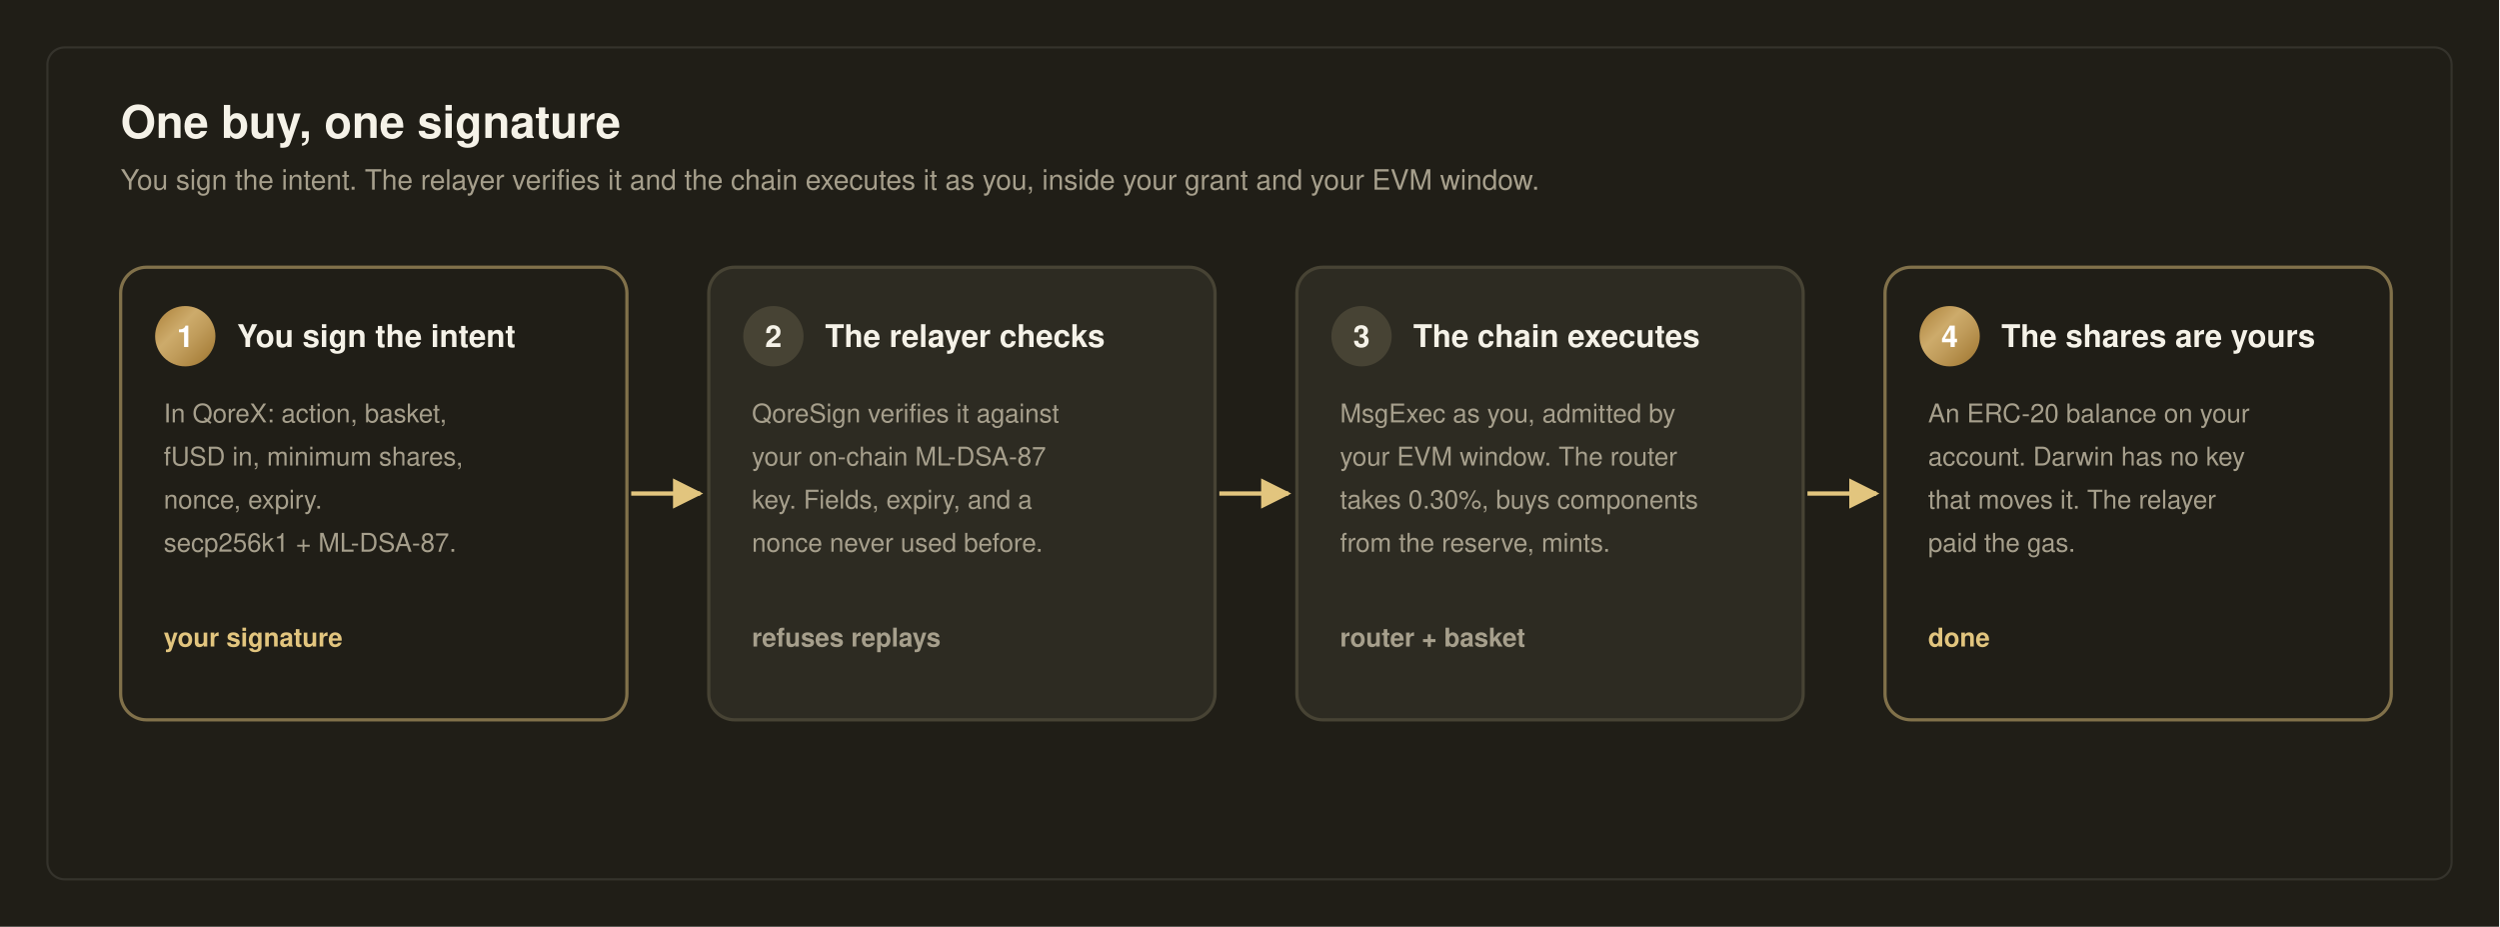
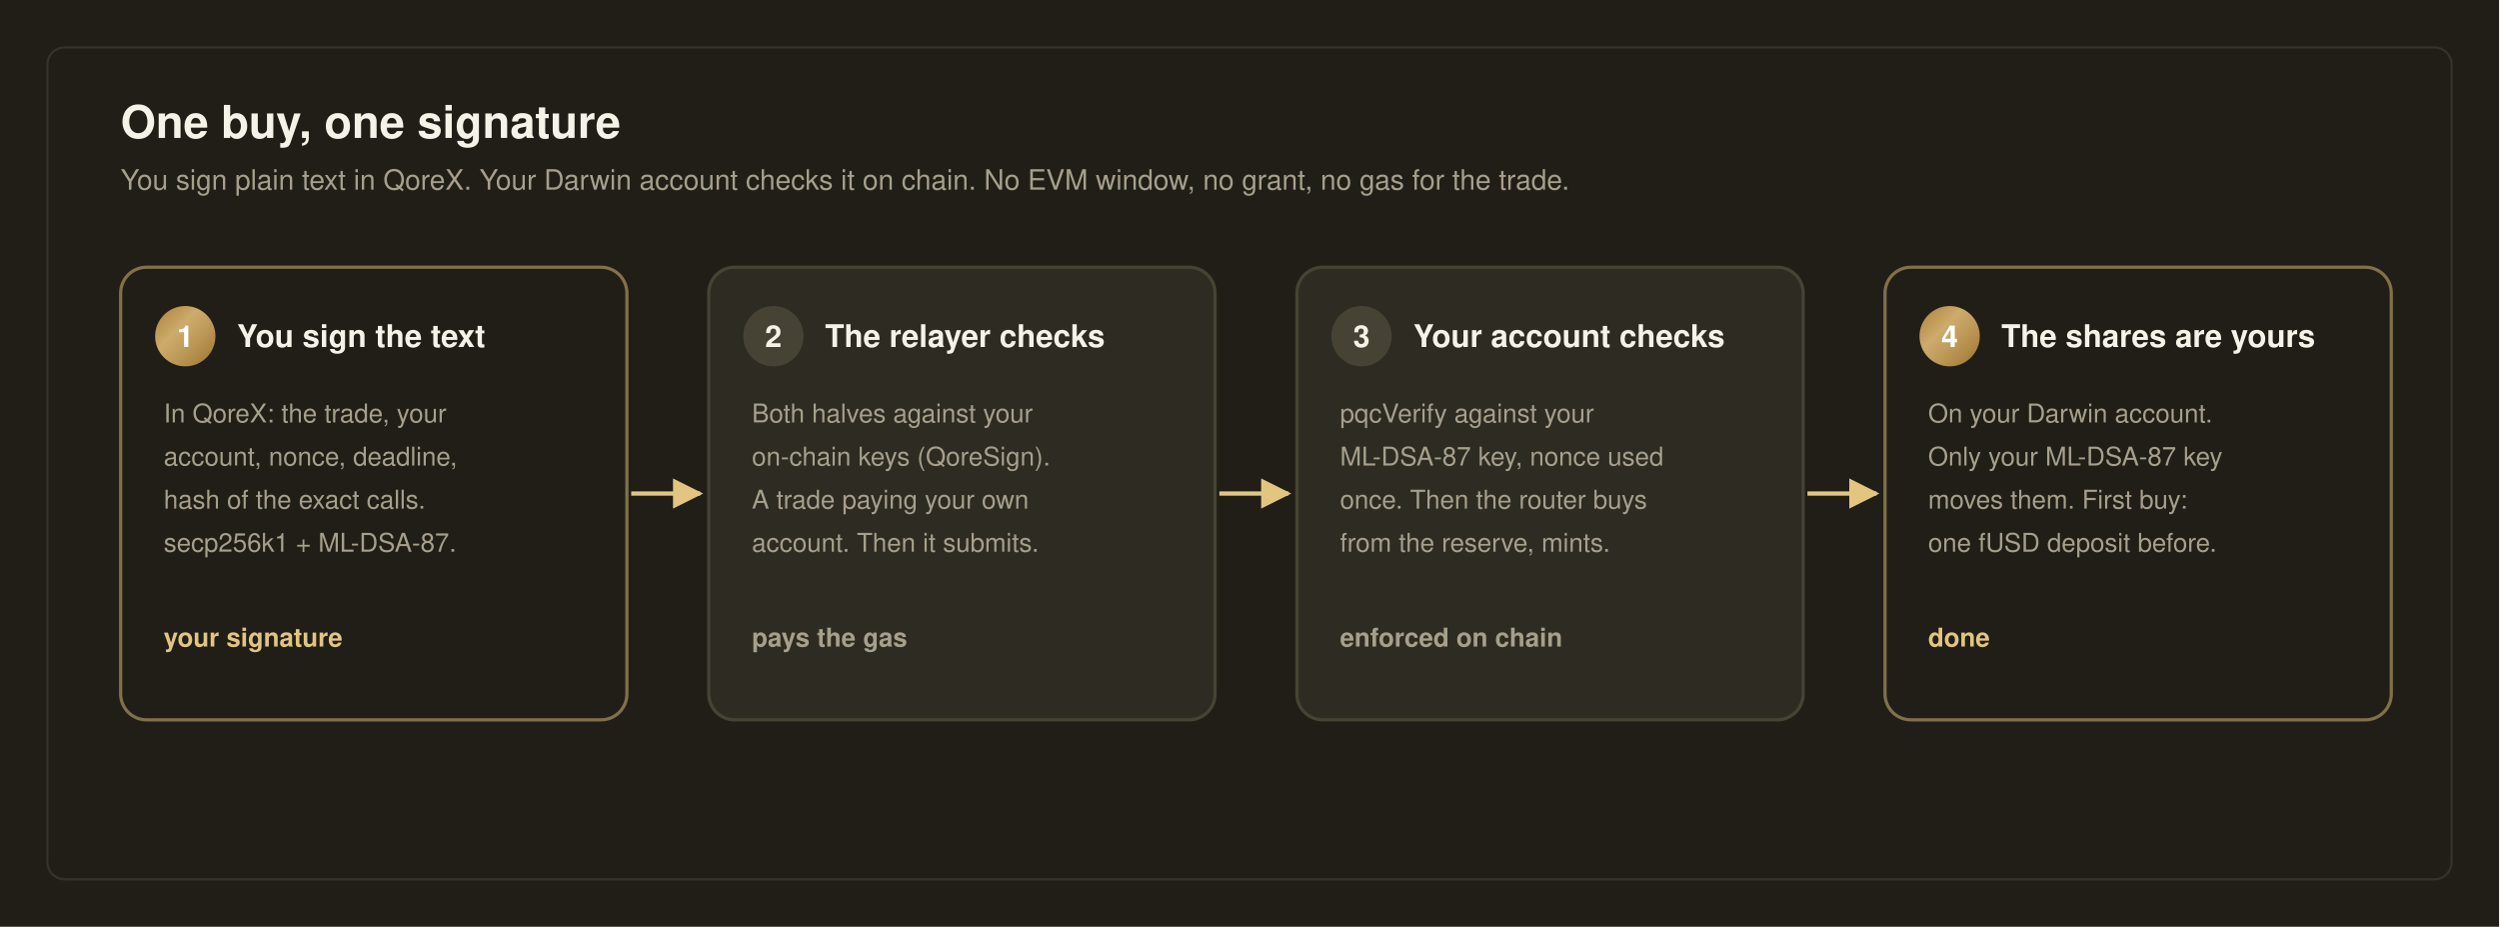
<svg xmlns="http://www.w3.org/2000/svg" viewBox="0 0 1160 430" width="1160" height="430" font-family="Geist, Helvetica Neue, Helvetica, Arial, sans-serif">
  <defs>
    <marker id="b" viewBox="0 0 10 10" refX="9" refY="5" markerWidth="7" markerHeight="7" orient="auto-start-reverse">
      <path d="M0,0 L10,5 L0,10 z" fill="#e2c57e" />
    </marker>
    <linearGradient id="gold" x1="0" y1="0" x2="1" y2="1">
      <stop offset="0" stop-color="#a9813f" />
      <stop offset="0.18" stop-color="#bb9450" />
      <stop offset="0.38" stop-color="#cdab6b" />
      <stop offset="0.58" stop-color="#c09c5b" />
      <stop offset="0.80" stop-color="#ae8743" />
      <stop offset="1" stop-color="#94702f" />
    </linearGradient>
  </defs>
  <rect width="1160" height="430" fill="#201e17" />
  <rect x="22" y="22" width="1116" height="386" fill="none" stroke="#f5f2e8" stroke-opacity="0.10" rx="8" />
  <text x="56" y="64" fill="#f5f2e8" font-size="21" font-weight="600">One buy, one signature</text>
-   <text x="56" y="88" fill="#a69f8c" font-size="13">You sign the intent. The relayer verifies it and the chain executes it as you, inside your grant and your EVM window.</text>
+   <text x="56" y="88" fill="#a69f8c" font-size="13">You sign plain text in QoreX. Your Darwin account checks it on chain. No EVM window, no grant, no gas for the trade.</text>
  <rect x="56" y="124" width="235" height="210" rx="12" fill="#201e17" stroke="#e2c57e" stroke-opacity="0.5" stroke-width="1.5" />
  <circle cx="86" cy="156" r="14" fill="url(#gold)" />
  <text x="86" y="161" fill="#ffffff" font-size="14" font-weight="700" text-anchor="middle">1</text>
-   <text x="110" y="161" fill="#f5f2e8" font-size="14.5" font-weight="700">You sign the intent</text>
-   <text x="76" y="196" fill="#a69f8c" font-size="12">In QoreX: action, basket,</text>
-   <text x="76" y="216" fill="#a69f8c" font-size="12">fUSD in, minimum shares,</text>
-   <text x="76" y="236" fill="#a69f8c" font-size="12">nonce, expiry.</text>
+   <text x="110" y="161" fill="#f5f2e8" font-size="14.5" font-weight="700">You sign the text</text>
+   <text x="76" y="196" fill="#a69f8c" font-size="12">In QoreX: the trade, your</text>
+   <text x="76" y="216" fill="#a69f8c" font-size="12">account, nonce, deadline,</text>
+   <text x="76" y="236" fill="#a69f8c" font-size="12">hash of the exact calls.</text>
  <text x="76" y="256" fill="#a69f8c" font-size="12">secp256k1 + ML-DSA-87.</text>
  <text x="76" y="300" fill="#e2c57e" font-size="12" font-weight="600">your signature</text>
  <path d="M293 229 L325 229" stroke="#e2c57e" stroke-width="2" marker-end="url(#b)" />
  <rect x="329" y="124" width="235" height="210" rx="12" fill="#2d2b22" stroke="#474334" stroke-width="1.5" />
  <circle cx="359" cy="156" r="14" fill="#474334" />
  <text x="359" y="161" fill="#f5f2e8" font-size="14" font-weight="700" text-anchor="middle">2</text>
  <text x="383" y="161" fill="#f5f2e8" font-size="14.5" font-weight="700">The relayer checks</text>
-   <text x="349" y="196" fill="#a69f8c" font-size="12">QoreSign verifies it against</text>
-   <text x="349" y="216" fill="#a69f8c" font-size="12">your on-chain ML-DSA-87</text>
-   <text x="349" y="236" fill="#a69f8c" font-size="12">key. Fields, expiry, and a</text>
-   <text x="349" y="256" fill="#a69f8c" font-size="12">nonce never used before.</text>
-   <text x="349" y="300" fill="#a69f8c" font-size="12" font-weight="600">refuses replays</text>
+   <text x="349" y="196" fill="#a69f8c" font-size="12">Both halves against your</text>
+   <text x="349" y="216" fill="#a69f8c" font-size="12">on-chain keys (QoreSign).</text>
+   <text x="349" y="236" fill="#a69f8c" font-size="12">A trade paying your own</text>
+   <text x="349" y="256" fill="#a69f8c" font-size="12">account. Then it submits.</text>
+   <text x="349" y="300" fill="#a69f8c" font-size="12" font-weight="600">pays the gas</text>
  <path d="M566 229 L598 229" stroke="#e2c57e" stroke-width="2" marker-end="url(#b)" />
  <rect x="602" y="124" width="235" height="210" rx="12" fill="#2d2b22" stroke="#474334" stroke-width="1.5" />
  <circle cx="632" cy="156" r="14" fill="#474334" />
  <text x="632" y="161" fill="#f5f2e8" font-size="14" font-weight="700" text-anchor="middle">3</text>
-   <text x="656" y="161" fill="#f5f2e8" font-size="14.5" font-weight="700">The chain executes</text>
-   <text x="622" y="196" fill="#a69f8c" font-size="12">MsgExec as you, admitted by</text>
-   <text x="622" y="216" fill="#a69f8c" font-size="12">your EVM window. The router</text>
-   <text x="622" y="236" fill="#a69f8c" font-size="12">takes 0.30%, buys components</text>
+   <text x="656" y="161" fill="#f5f2e8" font-size="14.5" font-weight="700">Your account checks</text>
+   <text x="622" y="196" fill="#a69f8c" font-size="12">pqcVerify against your</text>
+   <text x="622" y="216" fill="#a69f8c" font-size="12">ML-DSA-87 key, nonce used</text>
+   <text x="622" y="236" fill="#a69f8c" font-size="12">once. Then the router buys</text>
  <text x="622" y="256" fill="#a69f8c" font-size="12">from the reserve, mints.</text>
-   <text x="622" y="300" fill="#a69f8c" font-size="12" font-weight="600">router + basket</text>
+   <text x="622" y="300" fill="#a69f8c" font-size="12" font-weight="600">enforced on chain</text>
  <path d="M839 229 L871 229" stroke="#e2c57e" stroke-width="2" marker-end="url(#b)" />
  <rect x="875" y="124" width="235" height="210" rx="12" fill="#201e17" stroke="#e2c57e" stroke-opacity="0.5" stroke-width="1.5" />
  <circle cx="905" cy="156" r="14" fill="url(#gold)" />
  <text x="905" y="161" fill="#ffffff" font-size="14" font-weight="700" text-anchor="middle">4</text>
  <text x="929" y="161" fill="#f5f2e8" font-size="14.5" font-weight="700">The shares are yours</text>
-   <text x="895" y="196" fill="#a69f8c" font-size="12">An ERC-20 balance on your</text>
-   <text x="895" y="216" fill="#a69f8c" font-size="12">account. Darwin has no key</text>
-   <text x="895" y="236" fill="#a69f8c" font-size="12">that moves it. The relayer</text>
-   <text x="895" y="256" fill="#a69f8c" font-size="12">paid the gas.</text>
+   <text x="895" y="196" fill="#a69f8c" font-size="12">On your Darwin account.</text>
+   <text x="895" y="216" fill="#a69f8c" font-size="12">Only your ML-DSA-87 key</text>
+   <text x="895" y="236" fill="#a69f8c" font-size="12">moves them. First buy:</text>
+   <text x="895" y="256" fill="#a69f8c" font-size="12">one fUSD deposit before.</text>
  <text x="895" y="300" fill="#e2c57e" font-size="12" font-weight="600">done</text>
</svg>
